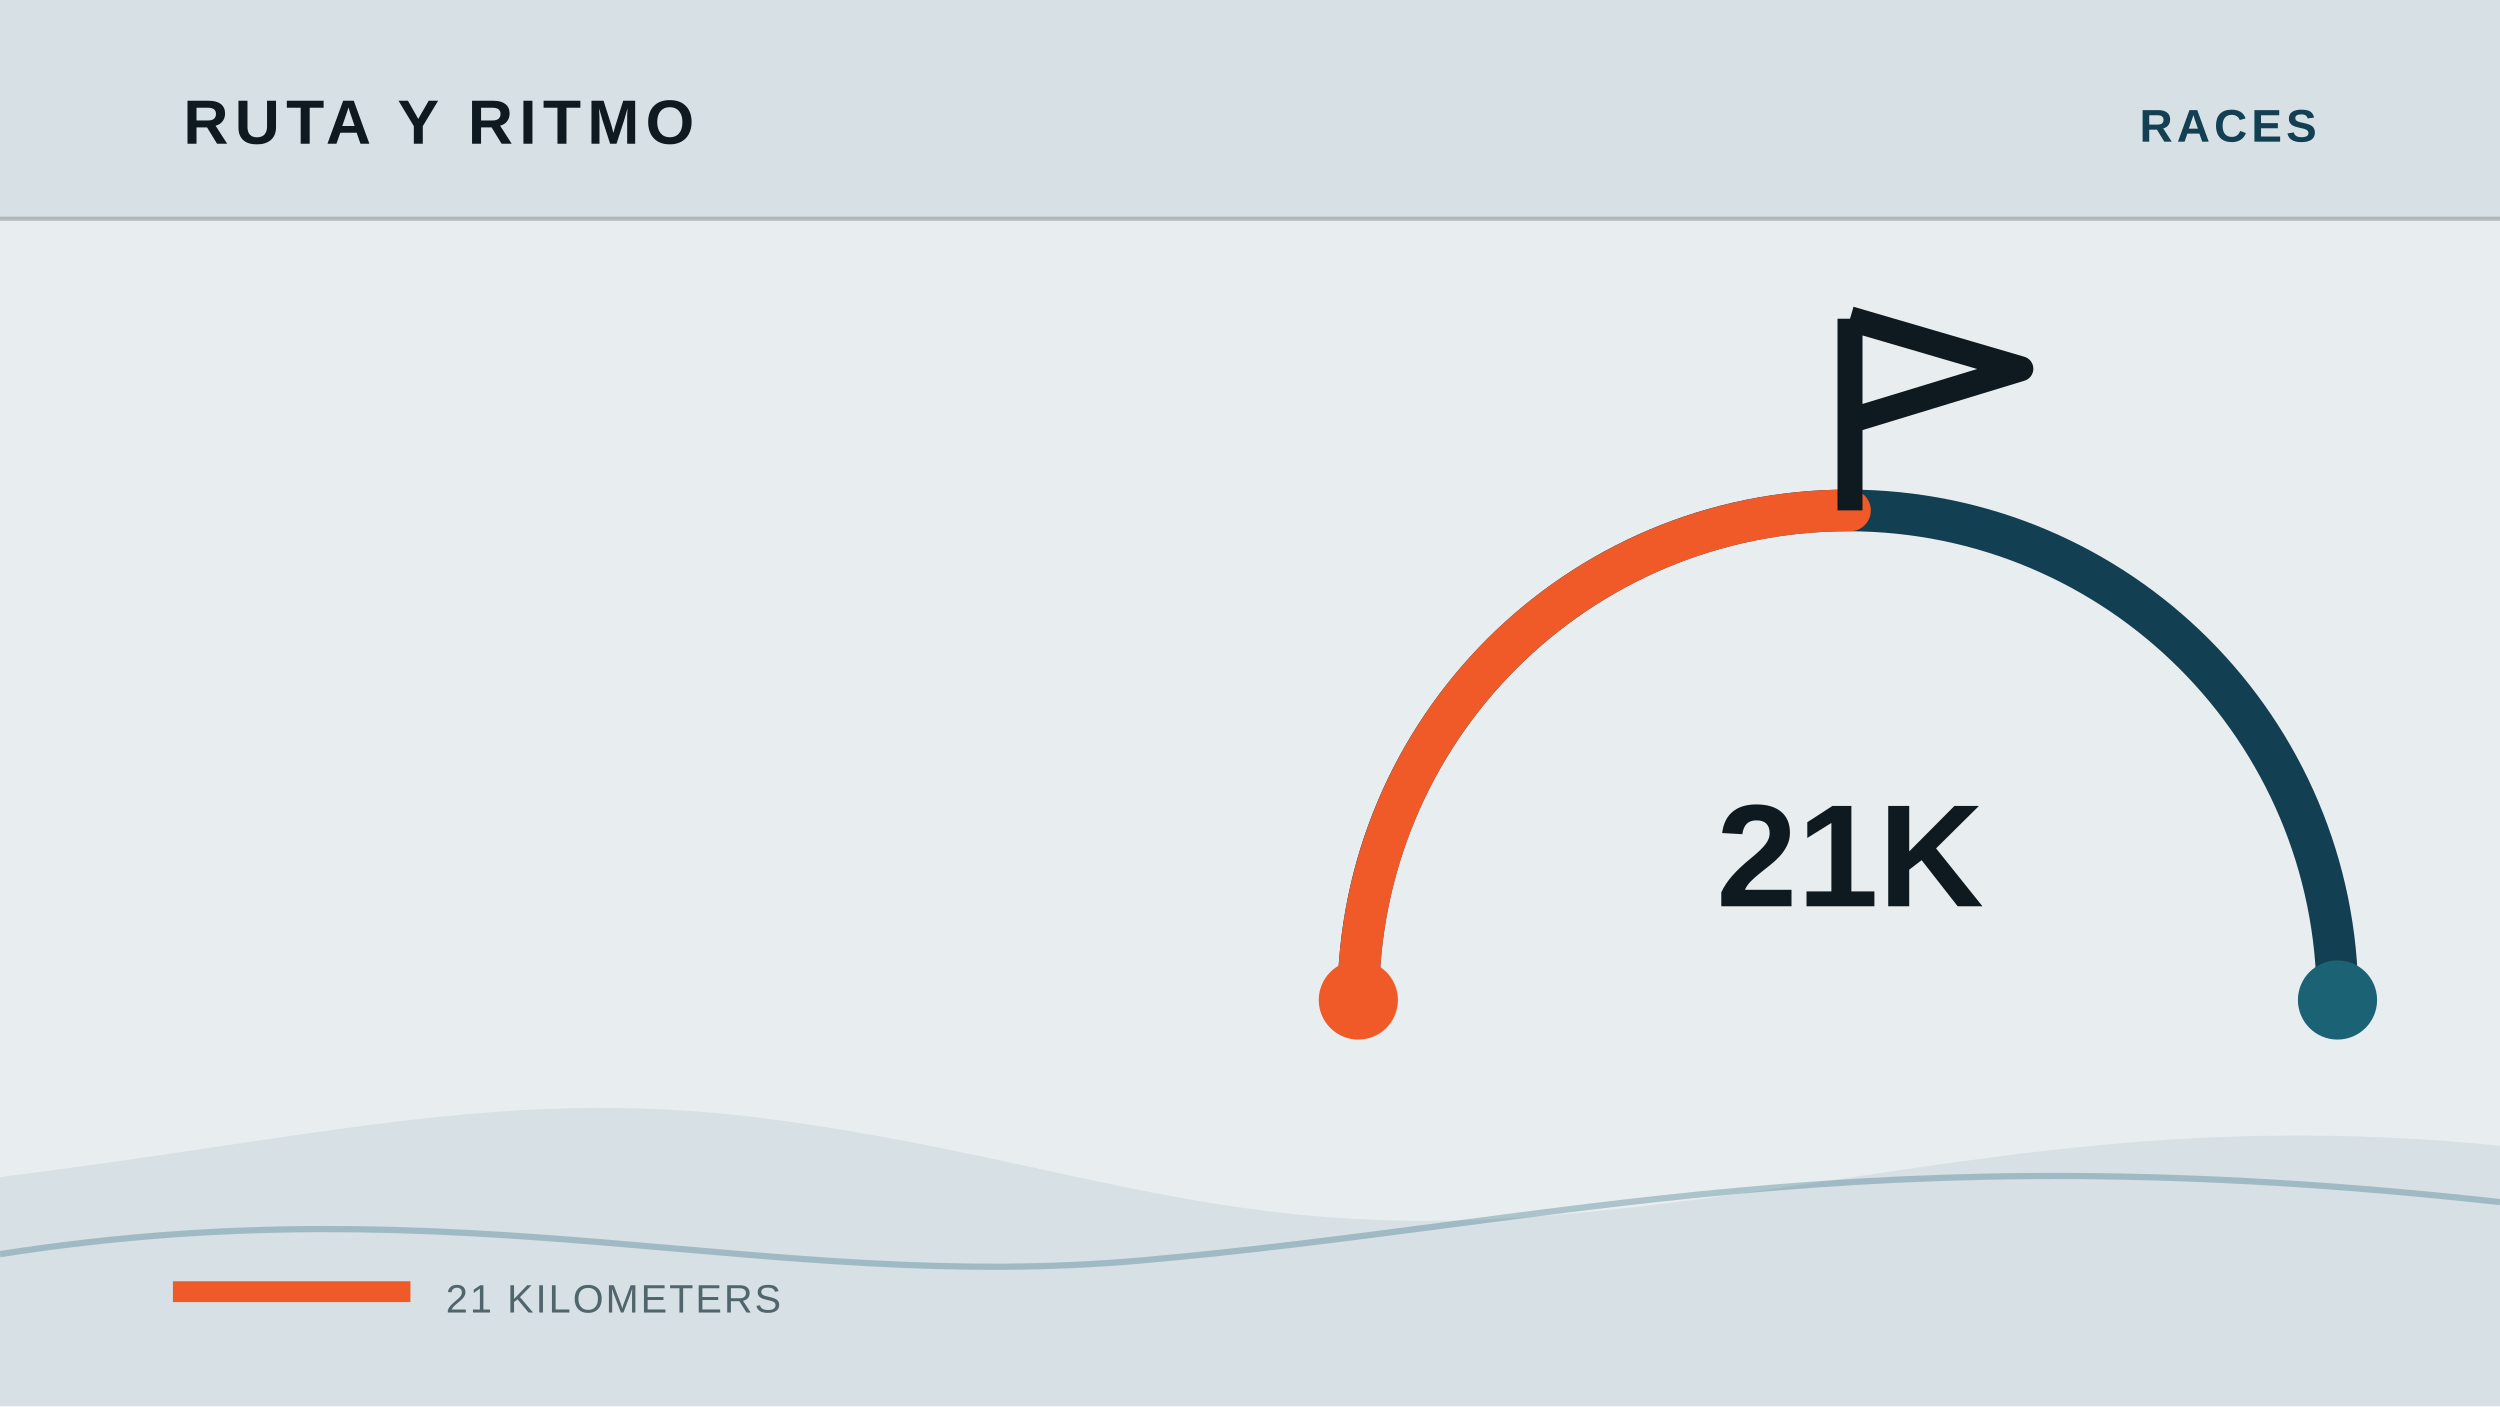
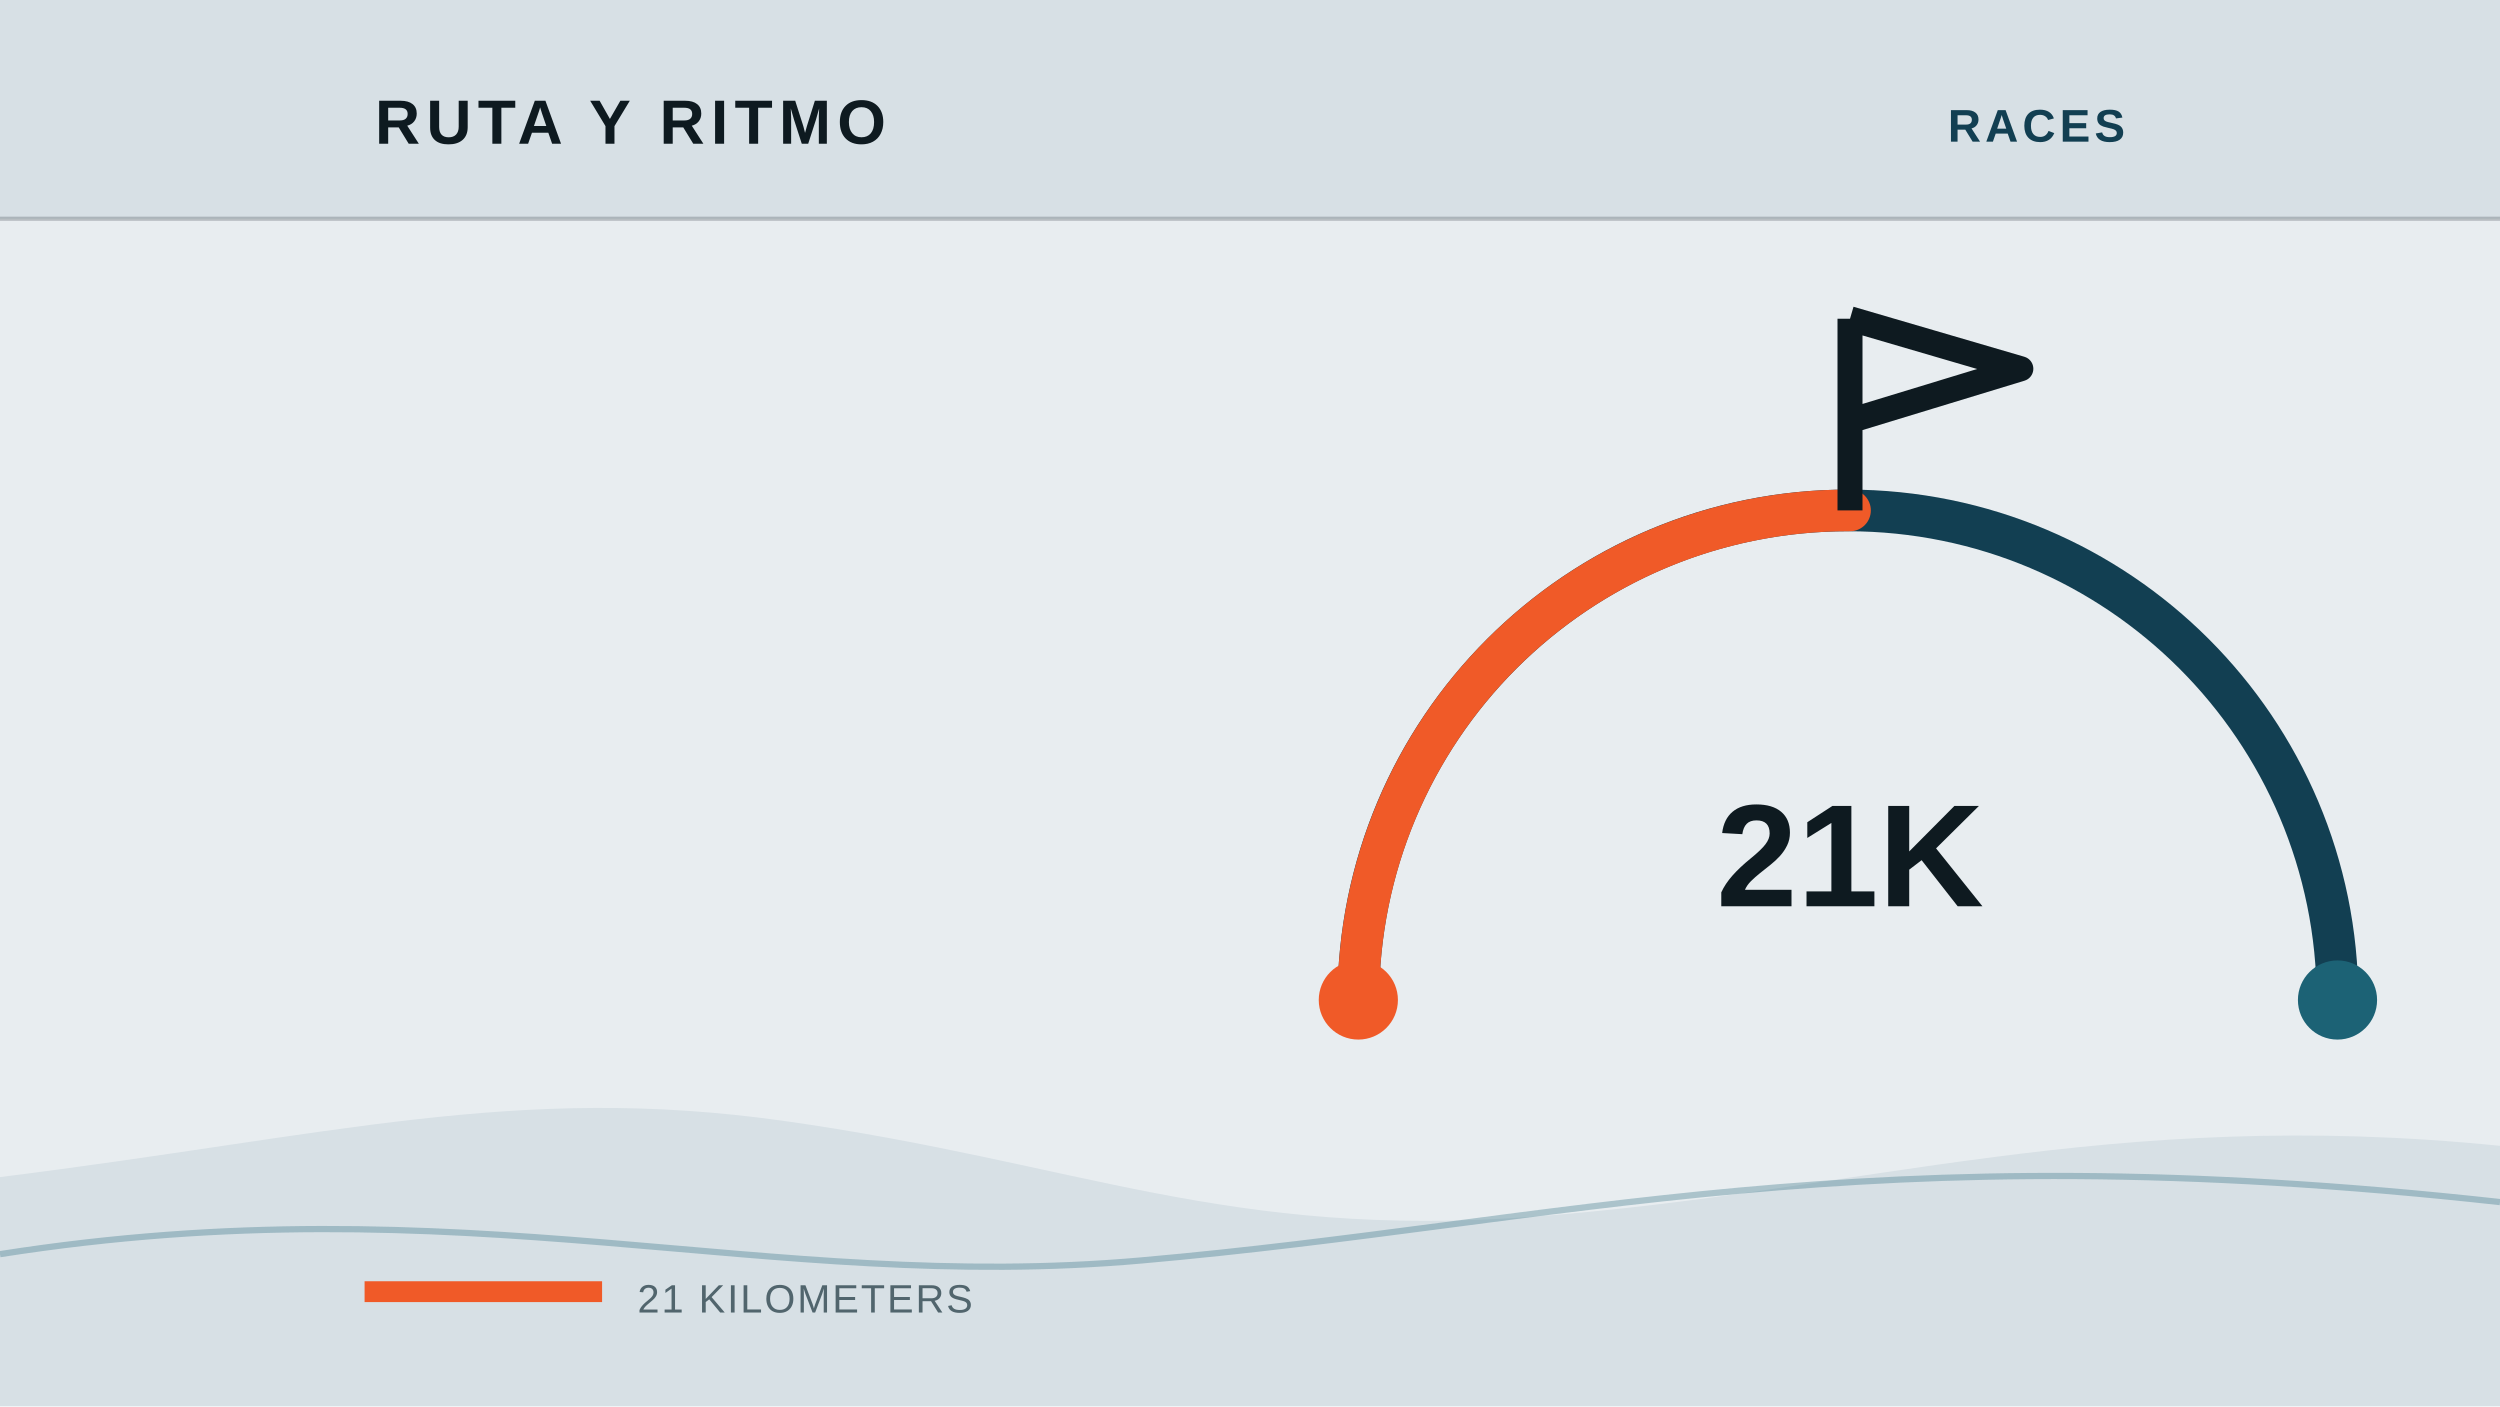
<svg xmlns="http://www.w3.org/2000/svg" viewBox="0 0 1200 675" role="img" aria-labelledby="title desc">
  <rect width="1200" height="675" fill="#E8EDF0" />
  <path d="M0 0h1200v105H0z" fill="#D7E0E5" />
  <path d="M0 105h1200" stroke="#0E1A20" stroke-opacity=".22" stroke-width="2" />
-   <text x="88" y="69" fill="#0E1A20" font-family="Arial, sans-serif" font-size="30" font-weight="700" letter-spacing="3">RUTA Y RITMO</text>
-   <text x="1112" y="68" text-anchor="end" fill="#123F52" font-family="Arial, sans-serif" font-size="22" font-weight="700" letter-spacing="2">RACES</text>
+   <text x="180" y="69" fill="#0E1A20" font-family="Arial, sans-serif" font-size="30" font-weight="700" letter-spacing="3">RUTA Y RITMO</text>
+   <text x="1020" y="68" text-anchor="end" fill="#123F52" font-family="Arial, sans-serif" font-size="22" font-weight="700" letter-spacing="2">RACES</text>
  <path d="M0 565c160-20 248-45 376-27 142 20 213 57 360 46 159-12 276-53 464-34v125H0Z" fill="#D7E0E5" />
  <path d="M0 602c223-35 367 19 548 3 204-18 344-62 652-28" fill="none" stroke="#1C6275" stroke-opacity=".3" stroke-width="3" />
  <g>
    <path d="M652 480a235 235 0 0 1 470 0" fill="none" stroke="#123F52" stroke-width="20" stroke-linecap="round" />
    <path d="M652 480a235 235 0 0 1 236-235" fill="none" stroke="#F05A28" stroke-width="20" stroke-linecap="round" />
    <path d="M888 245v-92m0 0 82 24-82 25" fill="#E8EDF0" stroke="#0E1A20" stroke-width="12" stroke-linejoin="round" />
    <circle cx="652" cy="480" r="19" fill="#F05A28" />
    <circle cx="1122" cy="480" r="19" fill="#1C6275" />
    <text x="888" y="435" text-anchor="middle" font-family="Arial, sans-serif" font-size="70" font-weight="700" fill="#0E1A20">21K</text>
  </g>
-   <path d="M88 620h104" stroke="#F05A28" stroke-width="10" stroke-linecap="square" />
-   <text x="214" y="630" fill="#51656D" font-family="Arial, sans-serif" font-size="19" letter-spacing="1">21 KILOMETERS</text>
+   <path d="M180 620h104" stroke="#F05A28" stroke-width="10" stroke-linecap="square" />
+   <text x="306" y="630" fill="#51656D" font-family="Arial, sans-serif" font-size="19" letter-spacing="1">21 KILOMETERS</text>
</svg>
